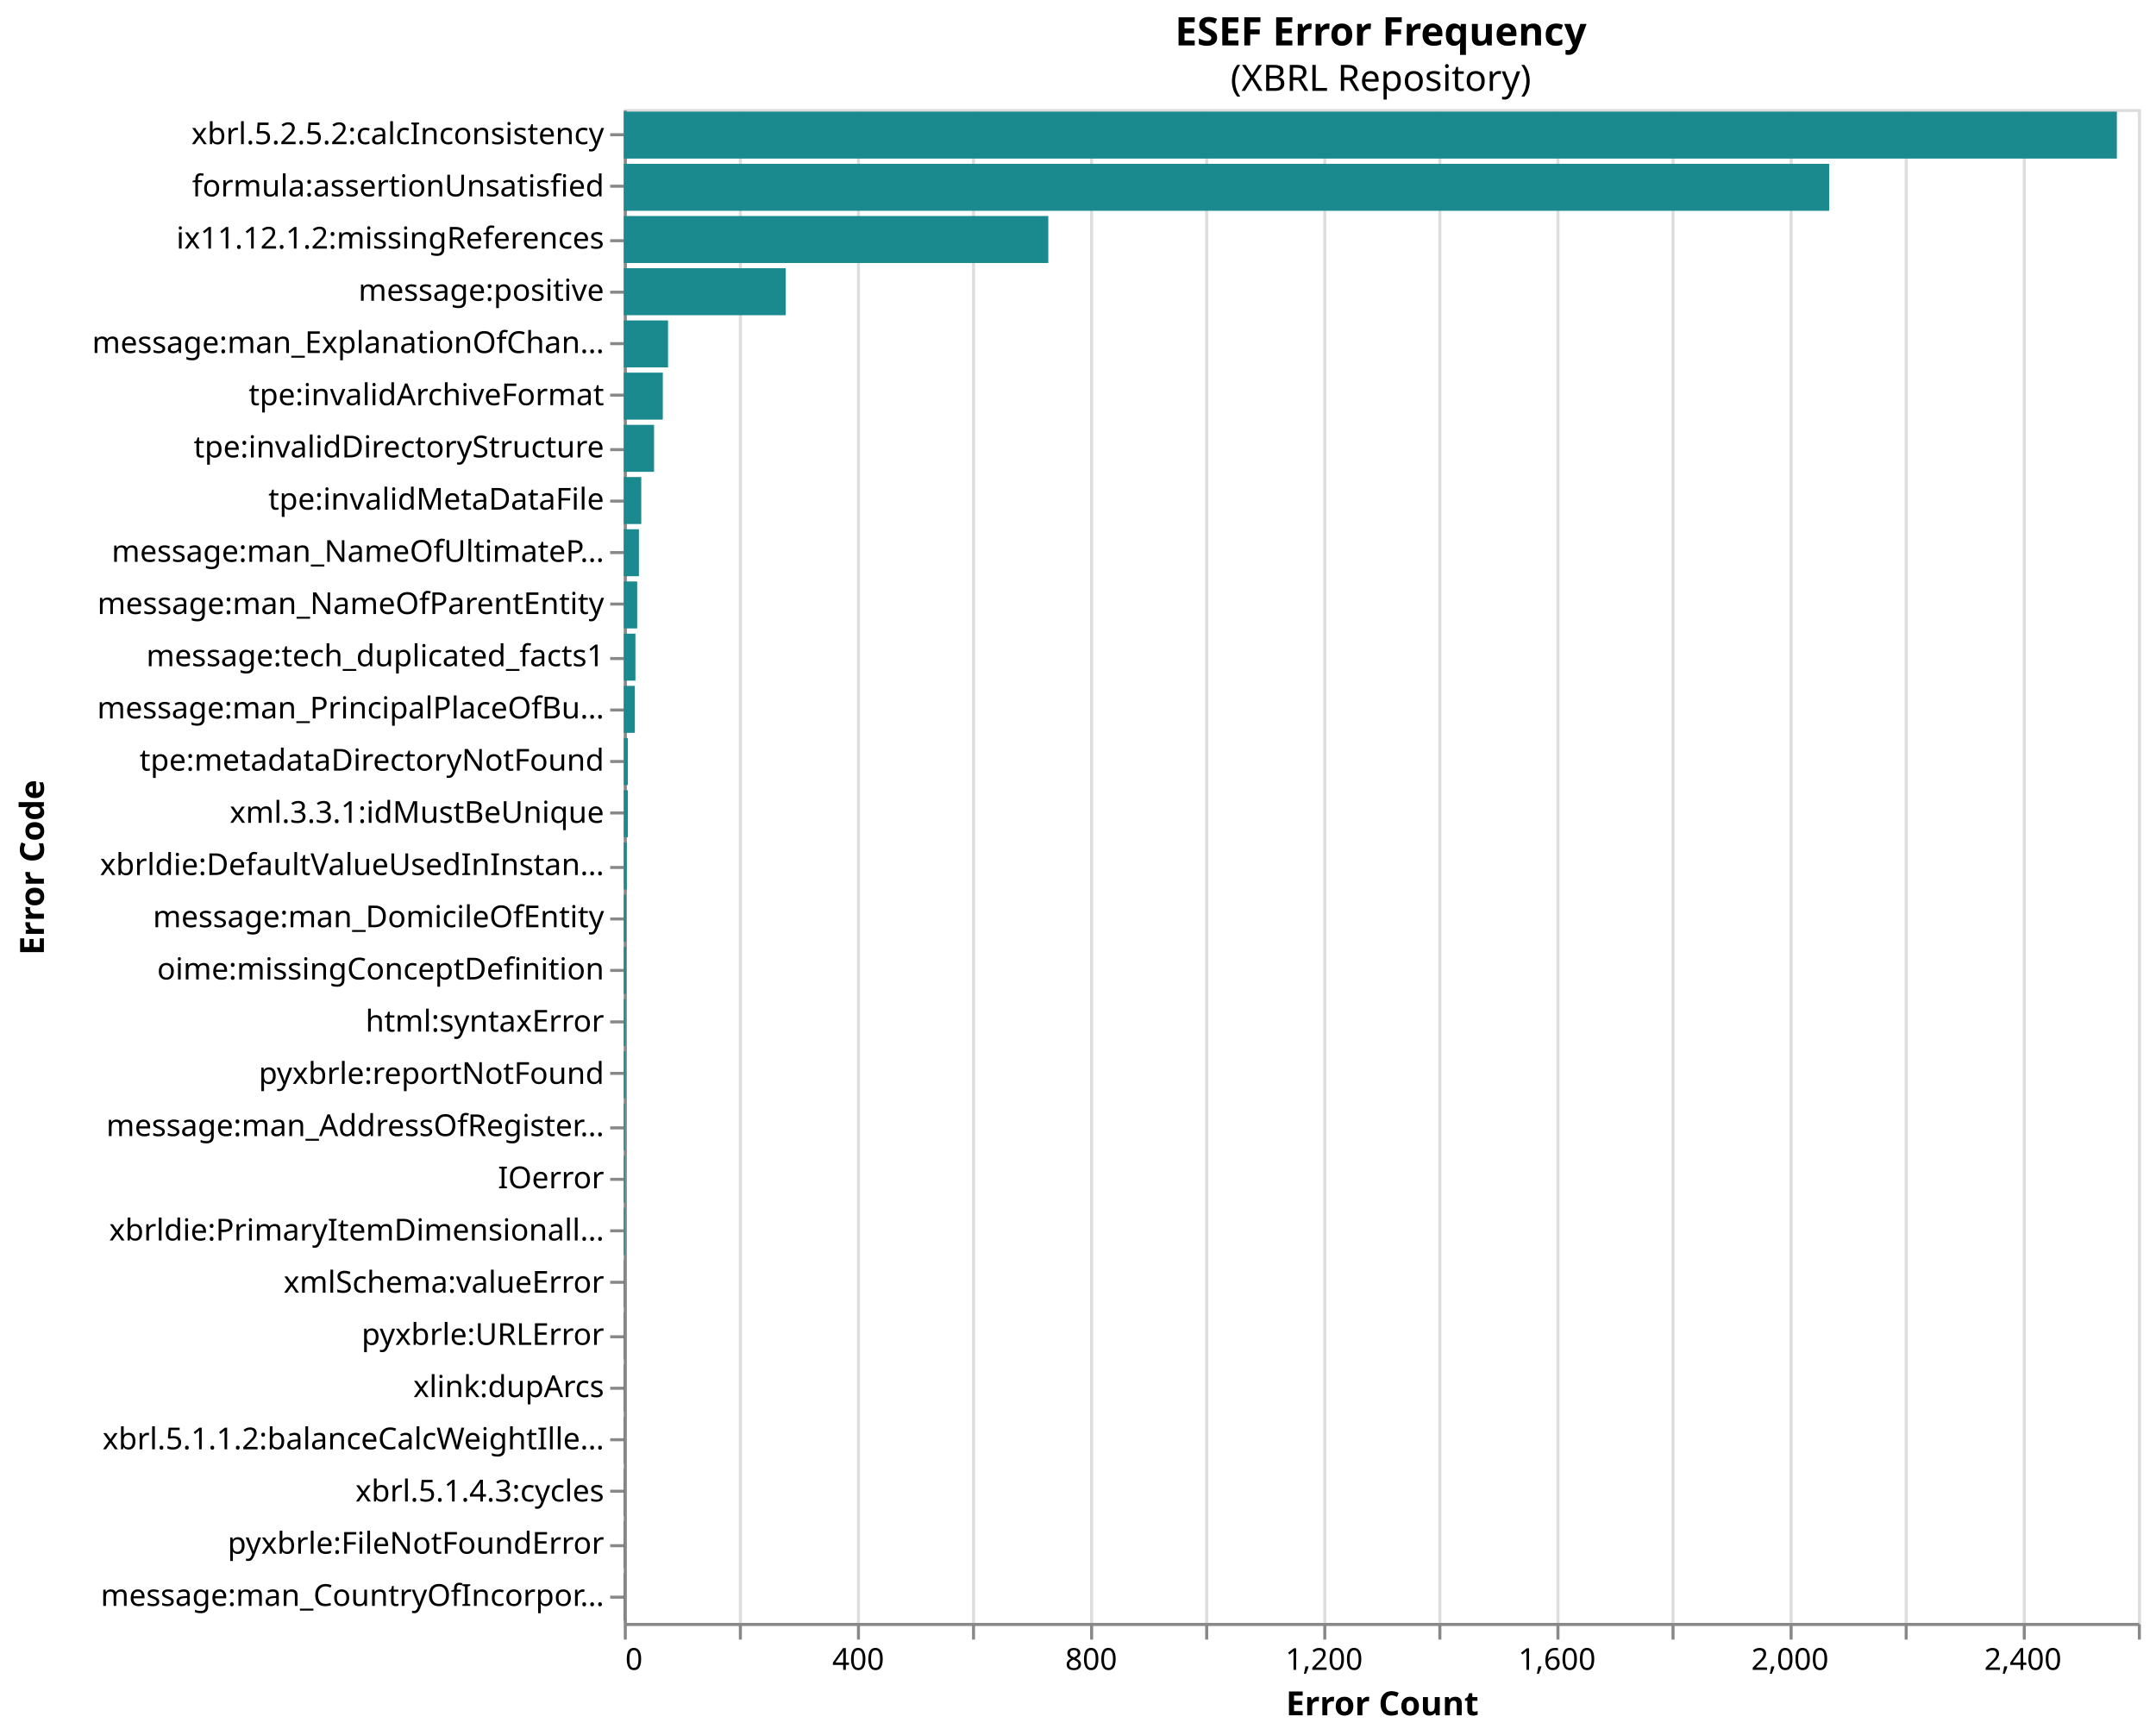
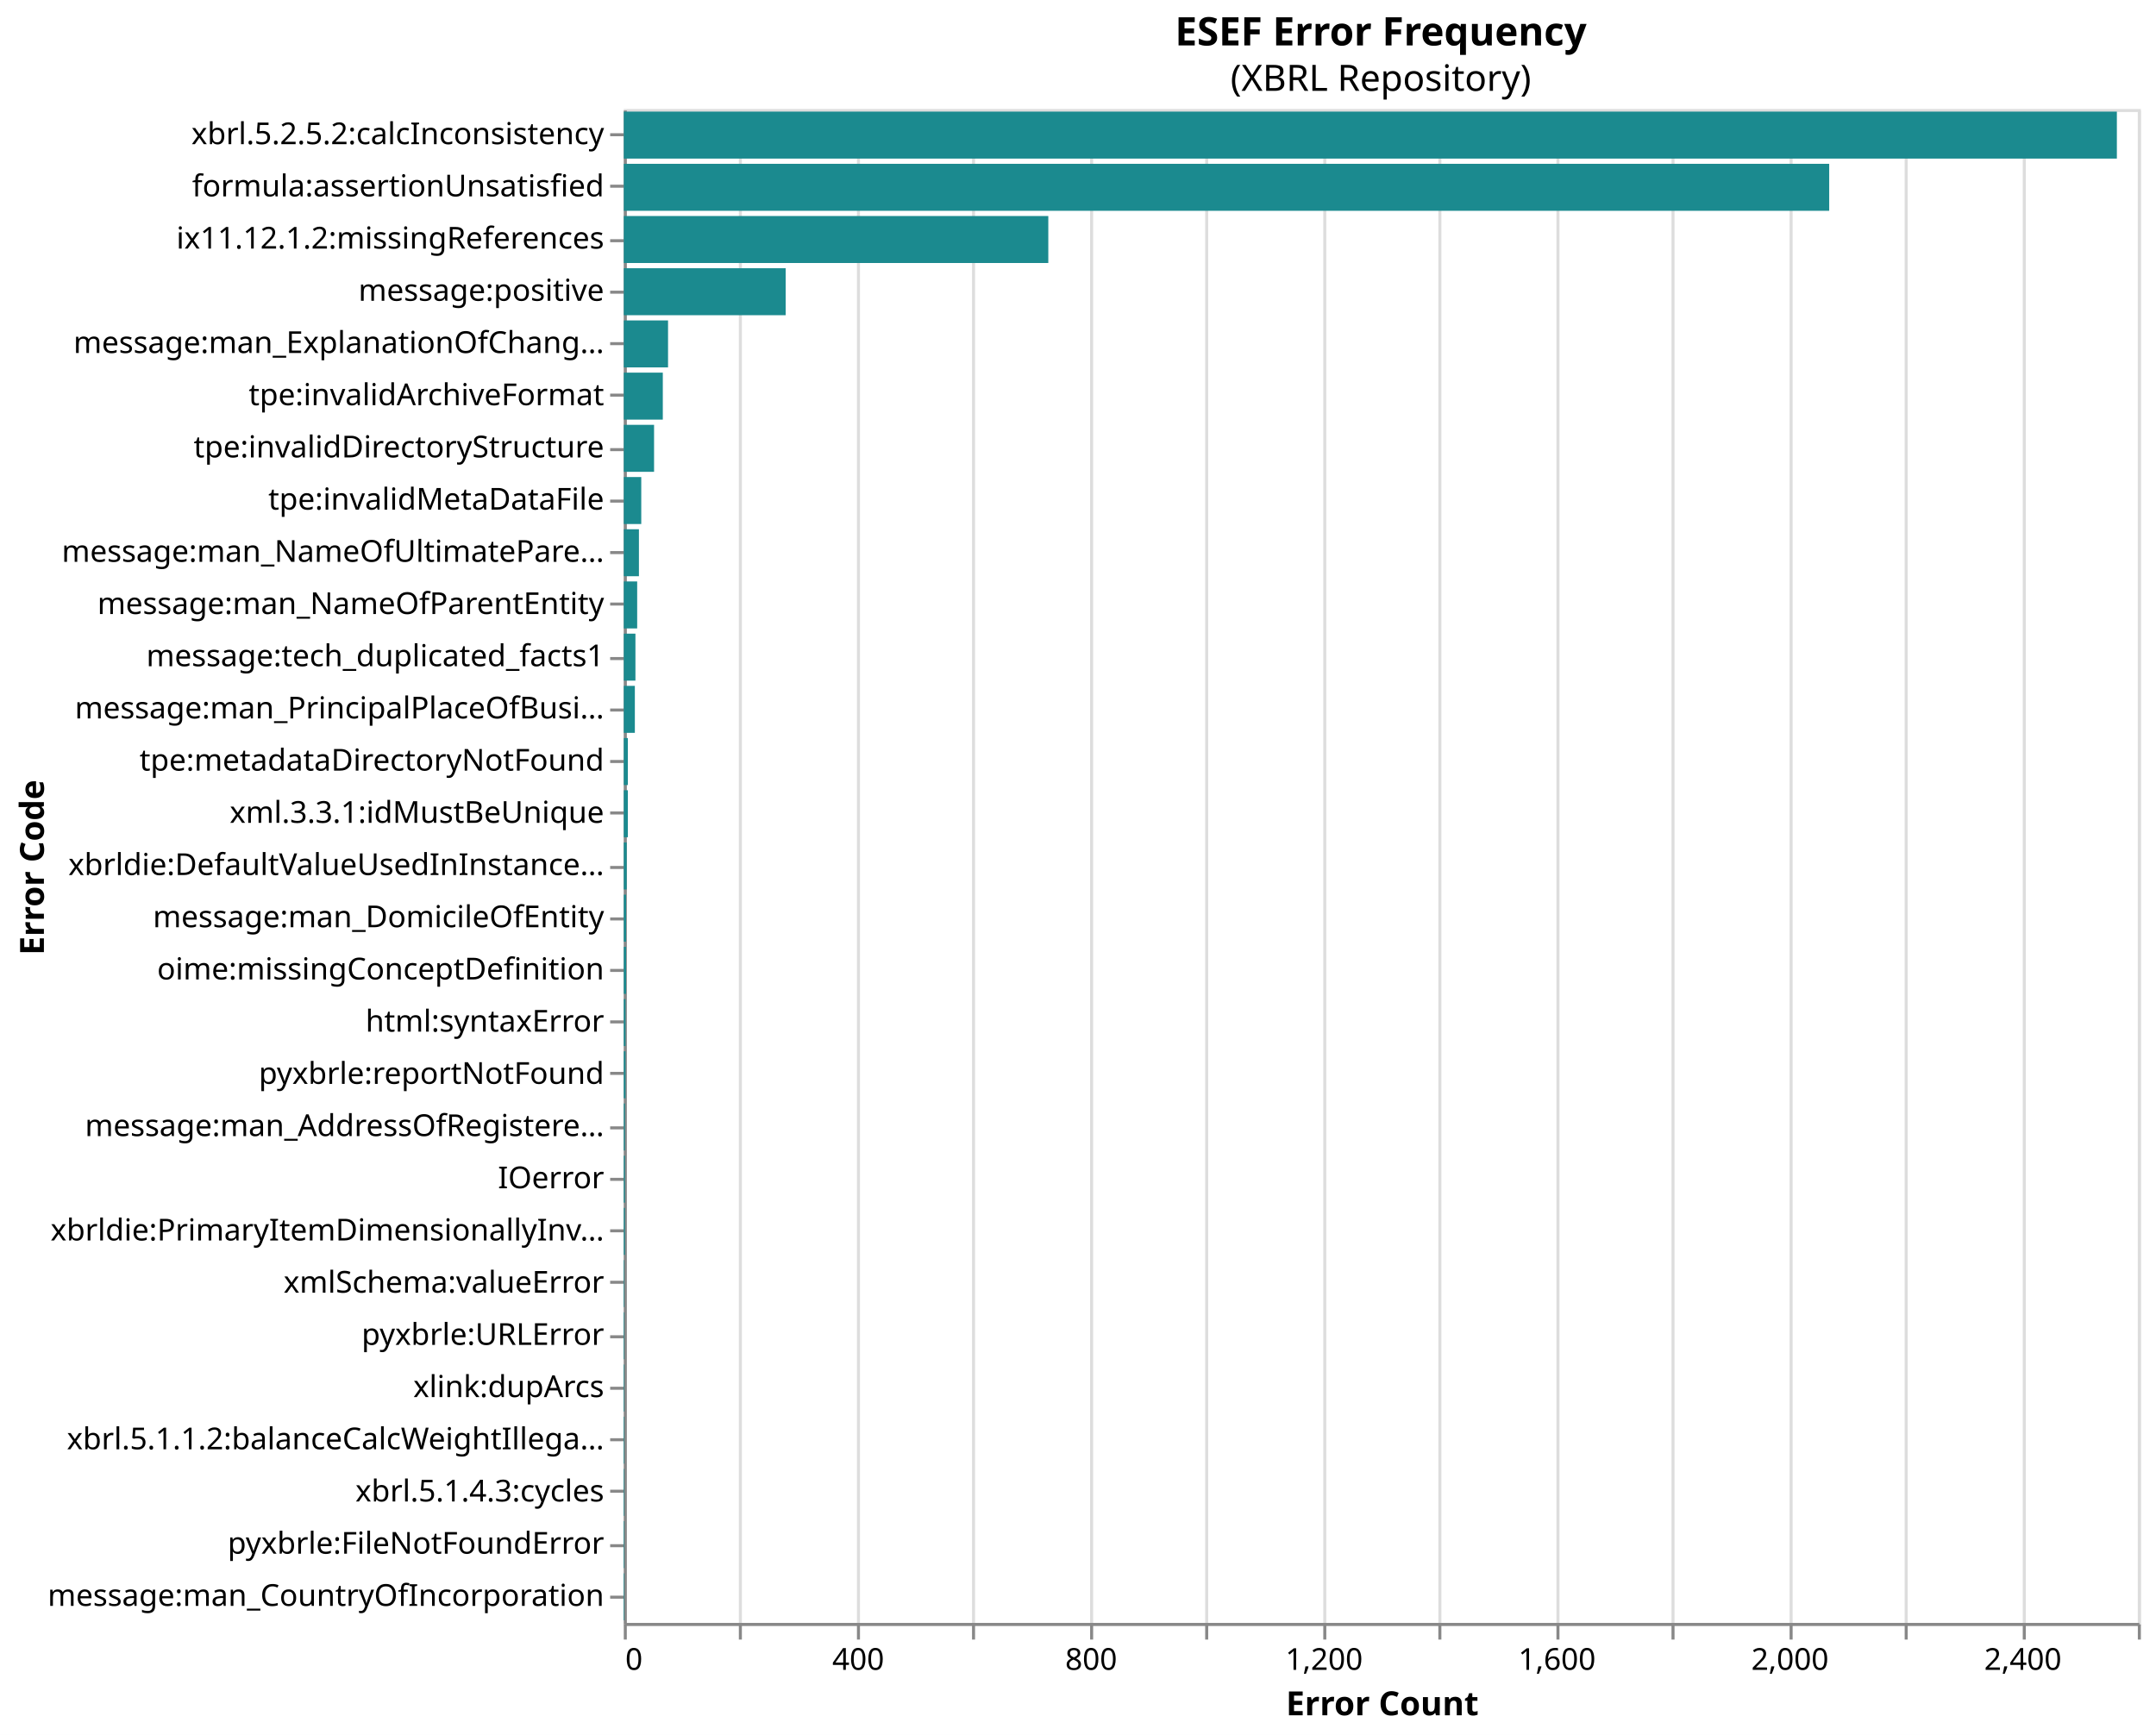
<svg xmlns="http://www.w3.org/2000/svg" version="1.1" class="marks" width="712" height="573" viewBox="0 0 712 573">
  <rect width="712" height="573" fill="white" />
  <g fill="none" stroke-miterlimit="10" transform="translate(206,36)">
    <g class="mark-group role-frame root" role="graphics-object" aria-roledescription="group mark container">
      <g transform="translate(0,0)">
        <path class="background" aria-hidden="true" d="M0.5,0.5h500v500h-500Z" stroke="#ddd" />
        <g>
          <g class="mark-group role-axis" aria-hidden="true">
            <g transform="translate(0.5,500.5)">
              <path class="background" aria-hidden="true" d="M0,0h0v0h0Z" pointer-events="none" />
              <g>
                <g class="mark-rule role-axis-grid" pointer-events="none">
                  <line transform="translate(0,0)" x2="0" y2="-500" stroke="#ddd" stroke-width="1" opacity="1" />
                  <line transform="translate(38,0)" x2="0" y2="-500" stroke="#ddd" stroke-width="1" opacity="1" />
                  <line transform="translate(77,0)" x2="0" y2="-500" stroke="#ddd" stroke-width="1" opacity="1" />
                  <line transform="translate(115,0)" x2="0" y2="-500" stroke="#ddd" stroke-width="1" opacity="1" />
                  <line transform="translate(154,0)" x2="0" y2="-500" stroke="#ddd" stroke-width="1" opacity="1" />
                  <line transform="translate(192,0)" x2="0" y2="-500" stroke="#ddd" stroke-width="1" opacity="1" />
                  <line transform="translate(231,0)" x2="0" y2="-500" stroke="#ddd" stroke-width="1" opacity="1" />
                  <line transform="translate(269,0)" x2="0" y2="-500" stroke="#ddd" stroke-width="1" opacity="1" />
                  <line transform="translate(308,0)" x2="0" y2="-500" stroke="#ddd" stroke-width="1" opacity="1" />
                  <line transform="translate(346,0)" x2="0" y2="-500" stroke="#ddd" stroke-width="1" opacity="1" />
                  <line transform="translate(385,0)" x2="0" y2="-500" stroke="#ddd" stroke-width="1" opacity="1" />
                  <line transform="translate(423,0)" x2="0" y2="-500" stroke="#ddd" stroke-width="1" opacity="1" />
                  <line transform="translate(462,0)" x2="0" y2="-500" stroke="#ddd" stroke-width="1" opacity="1" />
                  <line transform="translate(500,0)" x2="0" y2="-500" stroke="#ddd" stroke-width="1" opacity="1" />
                </g>
              </g>
              <path class="foreground" aria-hidden="true" d="" pointer-events="none" display="none" />
            </g>
          </g>
          <g class="mark-group role-axis" role="graphics-symbol" aria-roledescription="axis" aria-label="X-axis titled 'Error Count' for a linear scale with values from 0 to 2,600">
            <g transform="translate(0.5,500.5)">
              <path class="background" aria-hidden="true" d="M0,0h0v0h0Z" pointer-events="none" />
              <g>
                <g class="mark-rule role-axis-tick" pointer-events="none">
                  <line transform="translate(0,0)" x2="0" y2="5" stroke="#888" stroke-width="1" opacity="1" />
                  <line transform="translate(38,0)" x2="0" y2="5" stroke="#888" stroke-width="1" opacity="1" />
                  <line transform="translate(77,0)" x2="0" y2="5" stroke="#888" stroke-width="1" opacity="1" />
                  <line transform="translate(115,0)" x2="0" y2="5" stroke="#888" stroke-width="1" opacity="1" />
                  <line transform="translate(154,0)" x2="0" y2="5" stroke="#888" stroke-width="1" opacity="1" />
                  <line transform="translate(192,0)" x2="0" y2="5" stroke="#888" stroke-width="1" opacity="1" />
                  <line transform="translate(231,0)" x2="0" y2="5" stroke="#888" stroke-width="1" opacity="1" />
                  <line transform="translate(269,0)" x2="0" y2="5" stroke="#888" stroke-width="1" opacity="1" />
                  <line transform="translate(308,0)" x2="0" y2="5" stroke="#888" stroke-width="1" opacity="1" />
                  <line transform="translate(346,0)" x2="0" y2="5" stroke="#888" stroke-width="1" opacity="1" />
                  <line transform="translate(385,0)" x2="0" y2="5" stroke="#888" stroke-width="1" opacity="1" />
                  <line transform="translate(423,0)" x2="0" y2="5" stroke="#888" stroke-width="1" opacity="1" />
                  <line transform="translate(462,0)" x2="0" y2="5" stroke="#888" stroke-width="1" opacity="1" />
                  <line transform="translate(500,0)" x2="0" y2="5" stroke="#888" stroke-width="1" opacity="1" />
                </g>
                <g class="mark-text role-axis-label" pointer-events="none">
                  <text text-anchor="start" transform="translate(0,15)" font-family="sans-serif" font-size="10px" fill="#000" opacity="1">0</text>
                  <text text-anchor="middle" transform="translate(38.46154,15)" font-family="sans-serif" font-size="10px" fill="#000" opacity="0">200</text>
                  <text text-anchor="middle" transform="translate(76.92308,15)" font-family="sans-serif" font-size="10px" fill="#000" opacity="1">400</text>
                  <text text-anchor="middle" transform="translate(115.3846,15)" font-family="sans-serif" font-size="10px" fill="#000" opacity="0">600</text>
                  <text text-anchor="middle" transform="translate(153.8462,15)" font-family="sans-serif" font-size="10px" fill="#000" opacity="1">800</text>
                  <text text-anchor="middle" transform="translate(192.3077,15)" font-family="sans-serif" font-size="10px" fill="#000" opacity="0">1,000</text>
                  <text text-anchor="middle" transform="translate(230.7692,15)" font-family="sans-serif" font-size="10px" fill="#000" opacity="1">1,200</text>
                  <text text-anchor="middle" transform="translate(269.2308,15)" font-family="sans-serif" font-size="10px" fill="#000" opacity="0">1,400</text>
                  <text text-anchor="middle" transform="translate(307.6923,15)" font-family="sans-serif" font-size="10px" fill="#000" opacity="1">1,600</text>
                  <text text-anchor="middle" transform="translate(346.1538,15)" font-family="sans-serif" font-size="10px" fill="#000" opacity="0">1,800</text>
                  <text text-anchor="middle" transform="translate(384.6154,15)" font-family="sans-serif" font-size="10px" fill="#000" opacity="1">2,000</text>
                  <text text-anchor="middle" transform="translate(423.0769,15)" font-family="sans-serif" font-size="10px" fill="#000" opacity="0">2,200</text>
                  <text text-anchor="middle" transform="translate(461.5385,15)" font-family="sans-serif" font-size="10px" fill="#000" opacity="1">2,400</text>
                  <text text-anchor="end" transform="translate(500,15)" font-family="sans-serif" font-size="10px" fill="#000" opacity="0">2,600</text>
                </g>
                <g class="mark-rule role-axis-domain" pointer-events="none">
                  <line transform="translate(0,0)" x2="500" y2="0" stroke="#888" stroke-width="1" opacity="1" />
                </g>
                <g class="mark-text role-axis-title" pointer-events="none">
                  <text text-anchor="middle" transform="translate(250,30)" font-family="sans-serif" font-size="11px" font-weight="bold" fill="#000" opacity="1">Error Count</text>
                </g>
              </g>
              <path class="foreground" aria-hidden="true" d="" pointer-events="none" display="none" />
            </g>
          </g>
          <g class="mark-group role-axis" role="graphics-symbol" aria-roledescription="axis" aria-label="Y-axis titled 'Error Code' for a discrete scale with 29 values: xbrl.5.2.5.2:calcInconsistency, formula:assertionUnsatisfied, ix11.12.1.2:missingReferences, message:positive, message:man_ExplanationOfChangeInNameOfReportingEntityOrOtherMeansOfIdentificationFromEndOfPrecedingReportingPeriod, ending with message:man_CountryOfIncorporation">
            <g transform="translate(0.5,0.5)">
              <path class="background" aria-hidden="true" d="M0,0h0v0h0Z" pointer-events="none" />
              <g>
                <g class="mark-rule role-axis-tick" pointer-events="none">
                  <line transform="translate(0,8)" x2="-5" y2="0" stroke="#888" stroke-width="1" opacity="1" />
                  <line transform="translate(0,25)" x2="-5" y2="0" stroke="#888" stroke-width="1" opacity="1" />
                  <line transform="translate(0,43)" x2="-5" y2="0" stroke="#888" stroke-width="1" opacity="1" />
                  <line transform="translate(0,60)" x2="-5" y2="0" stroke="#888" stroke-width="1" opacity="1" />
                  <line transform="translate(0,77)" x2="-5" y2="0" stroke="#888" stroke-width="1" opacity="1" />
                  <line transform="translate(0,94)" x2="-5" y2="0" stroke="#888" stroke-width="1" opacity="1" />
                  <line transform="translate(0,112)" x2="-5" y2="0" stroke="#888" stroke-width="1" opacity="1" />
                  <line transform="translate(0,129)" x2="-5" y2="0" stroke="#888" stroke-width="1" opacity="1" />
                  <line transform="translate(0,146)" x2="-5" y2="0" stroke="#888" stroke-width="1" opacity="1" />
                  <line transform="translate(0,163)" x2="-5" y2="0" stroke="#888" stroke-width="1" opacity="1" />
                  <line transform="translate(0,181)" x2="-5" y2="0" stroke="#888" stroke-width="1" opacity="1" />
                  <line transform="translate(0,198)" x2="-5" y2="0" stroke="#888" stroke-width="1" opacity="1" />
                  <line transform="translate(0,215)" x2="-5" y2="0" stroke="#888" stroke-width="1" opacity="1" />
                  <line transform="translate(0,232)" x2="-5" y2="0" stroke="#888" stroke-width="1" opacity="1" />
                  <line transform="translate(0,250)" x2="-5" y2="0" stroke="#888" stroke-width="1" opacity="1" />
                  <line transform="translate(0,267)" x2="-5" y2="0" stroke="#888" stroke-width="1" opacity="1" />
                  <line transform="translate(0,284)" x2="-5" y2="0" stroke="#888" stroke-width="1" opacity="1" />
                  <line transform="translate(0,301)" x2="-5" y2="0" stroke="#888" stroke-width="1" opacity="1" />
                  <line transform="translate(0,318)" x2="-5" y2="0" stroke="#888" stroke-width="1" opacity="1" />
                  <line transform="translate(0,336)" x2="-5" y2="0" stroke="#888" stroke-width="1" opacity="1" />
                  <line transform="translate(0,353)" x2="-5" y2="0" stroke="#888" stroke-width="1" opacity="1" />
                  <line transform="translate(0,370)" x2="-5" y2="0" stroke="#888" stroke-width="1" opacity="1" />
                  <line transform="translate(0,387)" x2="-5" y2="0" stroke="#888" stroke-width="1" opacity="1" />
                  <line transform="translate(0,405)" x2="-5" y2="0" stroke="#888" stroke-width="1" opacity="1" />
                  <line transform="translate(0,422)" x2="-5" y2="0" stroke="#888" stroke-width="1" opacity="1" />
                  <line transform="translate(0,439)" x2="-5" y2="0" stroke="#888" stroke-width="1" opacity="1" />
                  <line transform="translate(0,456)" x2="-5" y2="0" stroke="#888" stroke-width="1" opacity="1" />
                  <line transform="translate(0,474)" x2="-5" y2="0" stroke="#888" stroke-width="1" opacity="1" />
                  <line transform="translate(0,491)" x2="-5" y2="0" stroke="#888" stroke-width="1" opacity="1" />
                </g>
                <g class="mark-text role-axis-label" pointer-events="none">
                  <text text-anchor="end" transform="translate(-7,11.12069)" font-family="sans-serif" font-size="10px" fill="#000" opacity="1">xbrl.5.2.5.2:calcInconsistency</text>
                  <text text-anchor="end" transform="translate(-7,28.36207)" font-family="sans-serif" font-size="10px" fill="#000" opacity="1">formula:assertionUnsatisfied</text>
                  <text text-anchor="end" transform="translate(-7,45.60345)" font-family="sans-serif" font-size="10px" fill="#000" opacity="1">ix11.12.1.2:missingReferences</text>
                  <text text-anchor="end" transform="translate(-7,62.84483)" font-family="sans-serif" font-size="10px" fill="#000" opacity="1">message:positive</text>
-                   <text text-anchor="end" transform="translate(-7,80.08621)" font-family="sans-serif" font-size="10px" fill="#000" opacity="1">message:man_ExplanationOfChan…</text>
+                   <text text-anchor="end" transform="translate(-7,80.08621)" font-family="sans-serif" font-size="10px" fill="#000" opacity="1">message:man_ExplanationOfChang…</text>
                  <text text-anchor="end" transform="translate(-7,97.32759)" font-family="sans-serif" font-size="10px" fill="#000" opacity="1">tpe:invalidArchiveFormat</text>
                  <text text-anchor="end" transform="translate(-7,114.569)" font-family="sans-serif" font-size="10px" fill="#000" opacity="1">tpe:invalidDirectoryStructure</text>
                  <text text-anchor="end" transform="translate(-7,131.8103)" font-family="sans-serif" font-size="10px" fill="#000" opacity="1">tpe:invalidMetaDataFile</text>
-                   <text text-anchor="end" transform="translate(-7,149.0517)" font-family="sans-serif" font-size="10px" fill="#000" opacity="1">message:man_NameOfUltimateP…</text>
+                   <text text-anchor="end" transform="translate(-7,149.0517)" font-family="sans-serif" font-size="10px" fill="#000" opacity="1">message:man_NameOfUltimatePare…</text>
                  <text text-anchor="end" transform="translate(-7,166.2931)" font-family="sans-serif" font-size="10px" fill="#000" opacity="1">message:man_NameOfParentEntity</text>
                  <text text-anchor="end" transform="translate(-7,183.5345)" font-family="sans-serif" font-size="10px" fill="#000" opacity="1">message:tech_duplicated_facts1</text>
-                   <text text-anchor="end" transform="translate(-7,200.7759)" font-family="sans-serif" font-size="10px" fill="#000" opacity="1">message:man_PrincipalPlaceOfBu…</text>
+                   <text text-anchor="end" transform="translate(-7,200.7759)" font-family="sans-serif" font-size="10px" fill="#000" opacity="1">message:man_PrincipalPlaceOfBusi…</text>
                  <text text-anchor="end" transform="translate(-7,218.0172)" font-family="sans-serif" font-size="10px" fill="#000" opacity="1">tpe:metadataDirectoryNotFound</text>
                  <text text-anchor="end" transform="translate(-7,235.2586)" font-family="sans-serif" font-size="10px" fill="#000" opacity="1">xml.3.3.1:idMustBeUnique</text>
-                   <text text-anchor="end" transform="translate(-7,252.5)" font-family="sans-serif" font-size="10px" fill="#000" opacity="1">xbrldie:DefaultValueUsedInInstan…</text>
+                   <text text-anchor="end" transform="translate(-7,252.5)" font-family="sans-serif" font-size="10px" fill="#000" opacity="1">xbrldie:DefaultValueUsedInInstance…</text>
                  <text text-anchor="end" transform="translate(-7,269.7414)" font-family="sans-serif" font-size="10px" fill="#000" opacity="1">message:man_DomicileOfEntity</text>
                  <text text-anchor="end" transform="translate(-7,286.9828)" font-family="sans-serif" font-size="10px" fill="#000" opacity="1">oime:missingConceptDefinition</text>
                  <text text-anchor="end" transform="translate(-7,304.2241)" font-family="sans-serif" font-size="10px" fill="#000" opacity="1">html:syntaxError</text>
                  <text text-anchor="end" transform="translate(-7,321.4655)" font-family="sans-serif" font-size="10px" fill="#000" opacity="1">pyxbrle:reportNotFound</text>
-                   <text text-anchor="end" transform="translate(-7,338.7069)" font-family="sans-serif" font-size="10px" fill="#000" opacity="1">message:man_AddressOfRegister…</text>
+                   <text text-anchor="end" transform="translate(-7,338.7069)" font-family="sans-serif" font-size="10px" fill="#000" opacity="1">message:man_AddressOfRegistere…</text>
                  <text text-anchor="end" transform="translate(-7,355.9483)" font-family="sans-serif" font-size="10px" fill="#000" opacity="1">IOerror</text>
-                   <text text-anchor="end" transform="translate(-7,373.1897)" font-family="sans-serif" font-size="10px" fill="#000" opacity="1">xbrldie:PrimaryItemDimensionall…</text>
+                   <text text-anchor="end" transform="translate(-7,373.1897)" font-family="sans-serif" font-size="10px" fill="#000" opacity="1">xbrldie:PrimaryItemDimensionallyInv…</text>
                  <text text-anchor="end" transform="translate(-7,390.431)" font-family="sans-serif" font-size="10px" fill="#000" opacity="1">xmlSchema:valueError</text>
                  <text text-anchor="end" transform="translate(-7,407.6724)" font-family="sans-serif" font-size="10px" fill="#000" opacity="1">pyxbrle:URLError</text>
                  <text text-anchor="end" transform="translate(-7,424.9138)" font-family="sans-serif" font-size="10px" fill="#000" opacity="1">xlink:dupArcs</text>
-                   <text text-anchor="end" transform="translate(-7,442.1552)" font-family="sans-serif" font-size="10px" fill="#000" opacity="1">xbrl.5.1.1.2:balanceCalcWeightIlle…</text>
+                   <text text-anchor="end" transform="translate(-7,442.1552)" font-family="sans-serif" font-size="10px" fill="#000" opacity="1">xbrl.5.1.1.2:balanceCalcWeightIllega…</text>
                  <text text-anchor="end" transform="translate(-7,459.3966)" font-family="sans-serif" font-size="10px" fill="#000" opacity="1">xbrl.5.1.4.3:cycles</text>
                  <text text-anchor="end" transform="translate(-7,476.6379)" font-family="sans-serif" font-size="10px" fill="#000" opacity="1">pyxbrle:FileNotFoundError</text>
-                   <text text-anchor="end" transform="translate(-7,493.8793)" font-family="sans-serif" font-size="10px" fill="#000" opacity="1">message:man_CountryOfIncorpor…</text>
+                   <text text-anchor="end" transform="translate(-7,493.8793)" font-family="sans-serif" font-size="10px" fill="#000" opacity="1">message:man_CountryOfIncorporation</text>
                </g>
                <g class="mark-rule role-axis-domain" pointer-events="none">
                  <line transform="translate(0,0)" x2="0" y2="500" stroke="#888" stroke-width="1" opacity="1" />
                </g>
                <g class="mark-text role-axis-title" pointer-events="none">
                  <text text-anchor="middle" transform="translate(-190,250) rotate(-90) translate(0,-2)" font-family="sans-serif" font-size="11px" font-weight="bold" fill="#000" opacity="1">Error Code</text>
                </g>
              </g>
              <path class="foreground" aria-hidden="true" d="" pointer-events="none" display="none" />
            </g>
          </g>
          <g class="mark-rect role-mark marks" role="graphics-object" aria-roledescription="rect mark container">
            <path aria-label="Error Code: xbrl.5.2.5.2:calcInconsistency; Error Count: 2564" role="graphics-symbol" aria-roledescription="bar" d="M0,0.862h493.077v15.517h-493.077Z" fill="#1b8a8f" />
            <path aria-label="Error Code: message:man_ExplanationOfChangeInNameOfReportingEntityOrOtherMeansOfIdentificationFromEndOfPrecedingReportingPeriod; Error Count: 76" role="graphics-symbol" aria-roledescription="bar" d="M0,69.828h14.615v15.517h-14.615Z" fill="#1b8a8f" />
            <path aria-label="Error Code: message:positive; Error Count: 278" role="graphics-symbol" aria-roledescription="bar" d="M0,52.586h53.462v15.517h-53.462Z" fill="#1b8a8f" />
            <path aria-label="Error Code: message:man_NameOfParentEntity; Error Count: 23" role="graphics-symbol" aria-roledescription="bar" d="M0,156.034h4.423v15.517h-4.423Z" fill="#1b8a8f" />
            <path aria-label="Error Code: message:man_NameOfUltimateParentOfGroup; Error Count: 26" role="graphics-symbol" aria-roledescription="bar" d="M0,138.793h5v15.517h-5Z" fill="#1b8a8f" />
            <path aria-label="Error Code: formula:assertionUnsatisfied; Error Count: 2070" role="graphics-symbol" aria-roledescription="bar" d="M0,18.103h398.077v15.517h-398.077Z" fill="#1b8a8f" />
            <path aria-label="Error Code: tpe:invalidDirectoryStructure; Error Count: 52" role="graphics-symbol" aria-roledescription="bar" d="M0,104.31h10v15.517h-10Z" fill="#1b8a8f" />
            <path aria-label="Error Code: tpe:invalidArchiveFormat; Error Count: 67" role="graphics-symbol" aria-roledescription="bar" d="M0,87.069h12.885v15.517h-12.885Z" fill="#1b8a8f" />
            <path aria-label="Error Code: html:syntaxError; Error Count: 3" role="graphics-symbol" aria-roledescription="bar" d="M0,293.966h0.577v15.517h-0.577Z" fill="#1b8a8f" />
            <path aria-label="Error Code: xmlSchema:valueError; Error Count: 1" role="graphics-symbol" aria-roledescription="bar" d="M0,380.172h0.192v15.517h-0.192Z" fill="#1b8a8f" />
            <path aria-label="Error Code: tpe:invalidMetaDataFile; Error Count: 30" role="graphics-symbol" aria-roledescription="bar" d="M0,121.552h5.769v15.517h-5.769Z" fill="#1b8a8f" />
            <path aria-label="Error Code: tpe:metadataDirectoryNotFound; Error Count: 7" role="graphics-symbol" aria-roledescription="bar" d="M0,207.759h1.346v15.517h-1.346Z" fill="#1b8a8f" />
            <path aria-label="Error Code: message:man_PrincipalPlaceOfBusiness; Error Count: 19" role="graphics-symbol" aria-roledescription="bar" d="M0,190.517h3.654v15.517h-3.654Z" fill="#1b8a8f" />
            <path aria-label="Error Code: pyxbrle:reportNotFound; Error Count: 3" role="graphics-symbol" aria-roledescription="bar" d="M0,311.207h0.577v15.517h-0.577Z" fill="#1b8a8f" />
            <path aria-label="Error Code: message:tech_duplicated_facts1; Error Count: 20" role="graphics-symbol" aria-roledescription="bar" d="M0,173.276h3.846v15.517h-3.846Z" fill="#1b8a8f" />
            <path aria-label="Error Code: message:man_DomicileOfEntity; Error Count: 4" role="graphics-symbol" aria-roledescription="bar" d="M0,259.483h0.769v15.517h-0.769Z" fill="#1b8a8f" />
            <path aria-label="Error Code: oime:missingConceptDefinition; Error Count: 4" role="graphics-symbol" aria-roledescription="bar" d="M0,276.724h0.769v15.517h-0.769Z" fill="#1b8a8f" />
            <path aria-label="Error Code: message:man_AddressOfRegisteredOfficeOfEntity; Error Count: 2" role="graphics-symbol" aria-roledescription="bar" d="M0,328.448h0.385v15.517h-0.385Z" fill="#1b8a8f" />
            <path aria-label="Error Code: pyxbrle:URLError; Error Count: 1" role="graphics-symbol" aria-roledescription="bar" d="M0,397.414h0.192v15.517h-0.192Z" fill="#1b8a8f" />
            <path aria-label="Error Code: IOerror; Error Count: 2" role="graphics-symbol" aria-roledescription="bar" d="M0,345.69h0.385v15.517h-0.385Z" fill="#1b8a8f" />
            <path aria-label="Error Code: ix11.12.1.2:missingReferences; Error Count: 729" role="graphics-symbol" aria-roledescription="bar" d="M0,35.345h140.192v15.517h-140.192Z" fill="#1b8a8f" />
            <path aria-label="Error Code: xlink:dupArcs; Error Count: 1" role="graphics-symbol" aria-roledescription="bar" d="M0,414.655h0.192v15.517h-0.192Z" fill="#1b8a8f" />
            <path aria-label="Error Code: xbrl.5.1.1.2:balanceCalcWeightIllegalPositive; Error Count: 1" role="graphics-symbol" aria-roledescription="bar" d="M0,431.897h0.192v15.517h-0.192Z" fill="#1b8a8f" />
            <path aria-label="Error Code: xbrl.5.1.4.3:cycles; Error Count: 1" role="graphics-symbol" aria-roledescription="bar" d="M0,449.138h0.192v15.517h-0.192Z" fill="#1b8a8f" />
            <path aria-label="Error Code: pyxbrle:FileNotFoundError; Error Count: 1" role="graphics-symbol" aria-roledescription="bar" d="M0,466.379h0.192v15.517h-0.192Z" fill="#1b8a8f" />
            <path aria-label="Error Code: xml.3.3.1:idMustBeUnique; Error Count: 7" role="graphics-symbol" aria-roledescription="bar" d="M0,225h1.346v15.517h-1.346Z" fill="#1b8a8f" />
            <path aria-label="Error Code: xbrldie:PrimaryItemDimensionallyInvalidError; Error Count: 2" role="graphics-symbol" aria-roledescription="bar" d="M0,362.931h0.385v15.517h-0.385Z" fill="#1b8a8f" />
            <path aria-label="Error Code: xbrldie:DefaultValueUsedInInstanceError; Error Count: 5" role="graphics-symbol" aria-roledescription="bar" d="M0,242.241h0.962v15.517h-0.962Z" fill="#1b8a8f" />
            <path aria-label="Error Code: message:man_CountryOfIncorporation; Error Count: 1" role="graphics-symbol" aria-roledescription="bar" d="M0,483.621h0.192v15.517h-0.192Z" fill="#1b8a8f" />
          </g>
          <g class="mark-group role-title">
            <g transform="translate(250,-31)">
              <path class="background" aria-hidden="true" d="M0,0h0v0h0Z" pointer-events="none" />
              <g>
                <g class="mark-text role-title-text" role="graphics-symbol" aria-roledescription="title" aria-label="Title text 'ESEF Error Frequency'" pointer-events="none">
                  <text text-anchor="middle" transform="translate(0,10)" font-family="sans-serif" font-size="13px" font-weight="bold" fill="#000" opacity="1">ESEF Error Frequency</text>
                </g>
                <g class="mark-text role-title-subtitle" role="graphics-symbol" aria-roledescription="subtitle" aria-label="Subtitle text '(XBRL Repository)'" pointer-events="none">
                  <text text-anchor="middle" transform="translate(0,25)" font-family="sans-serif" font-size="12px" fill="#000" opacity="1">(XBRL Repository)</text>
                </g>
              </g>
              <path class="foreground" aria-hidden="true" d="" pointer-events="none" display="none" />
            </g>
          </g>
        </g>
        <path class="foreground" aria-hidden="true" d="" display="none" />
      </g>
    </g>
  </g>
</svg>
